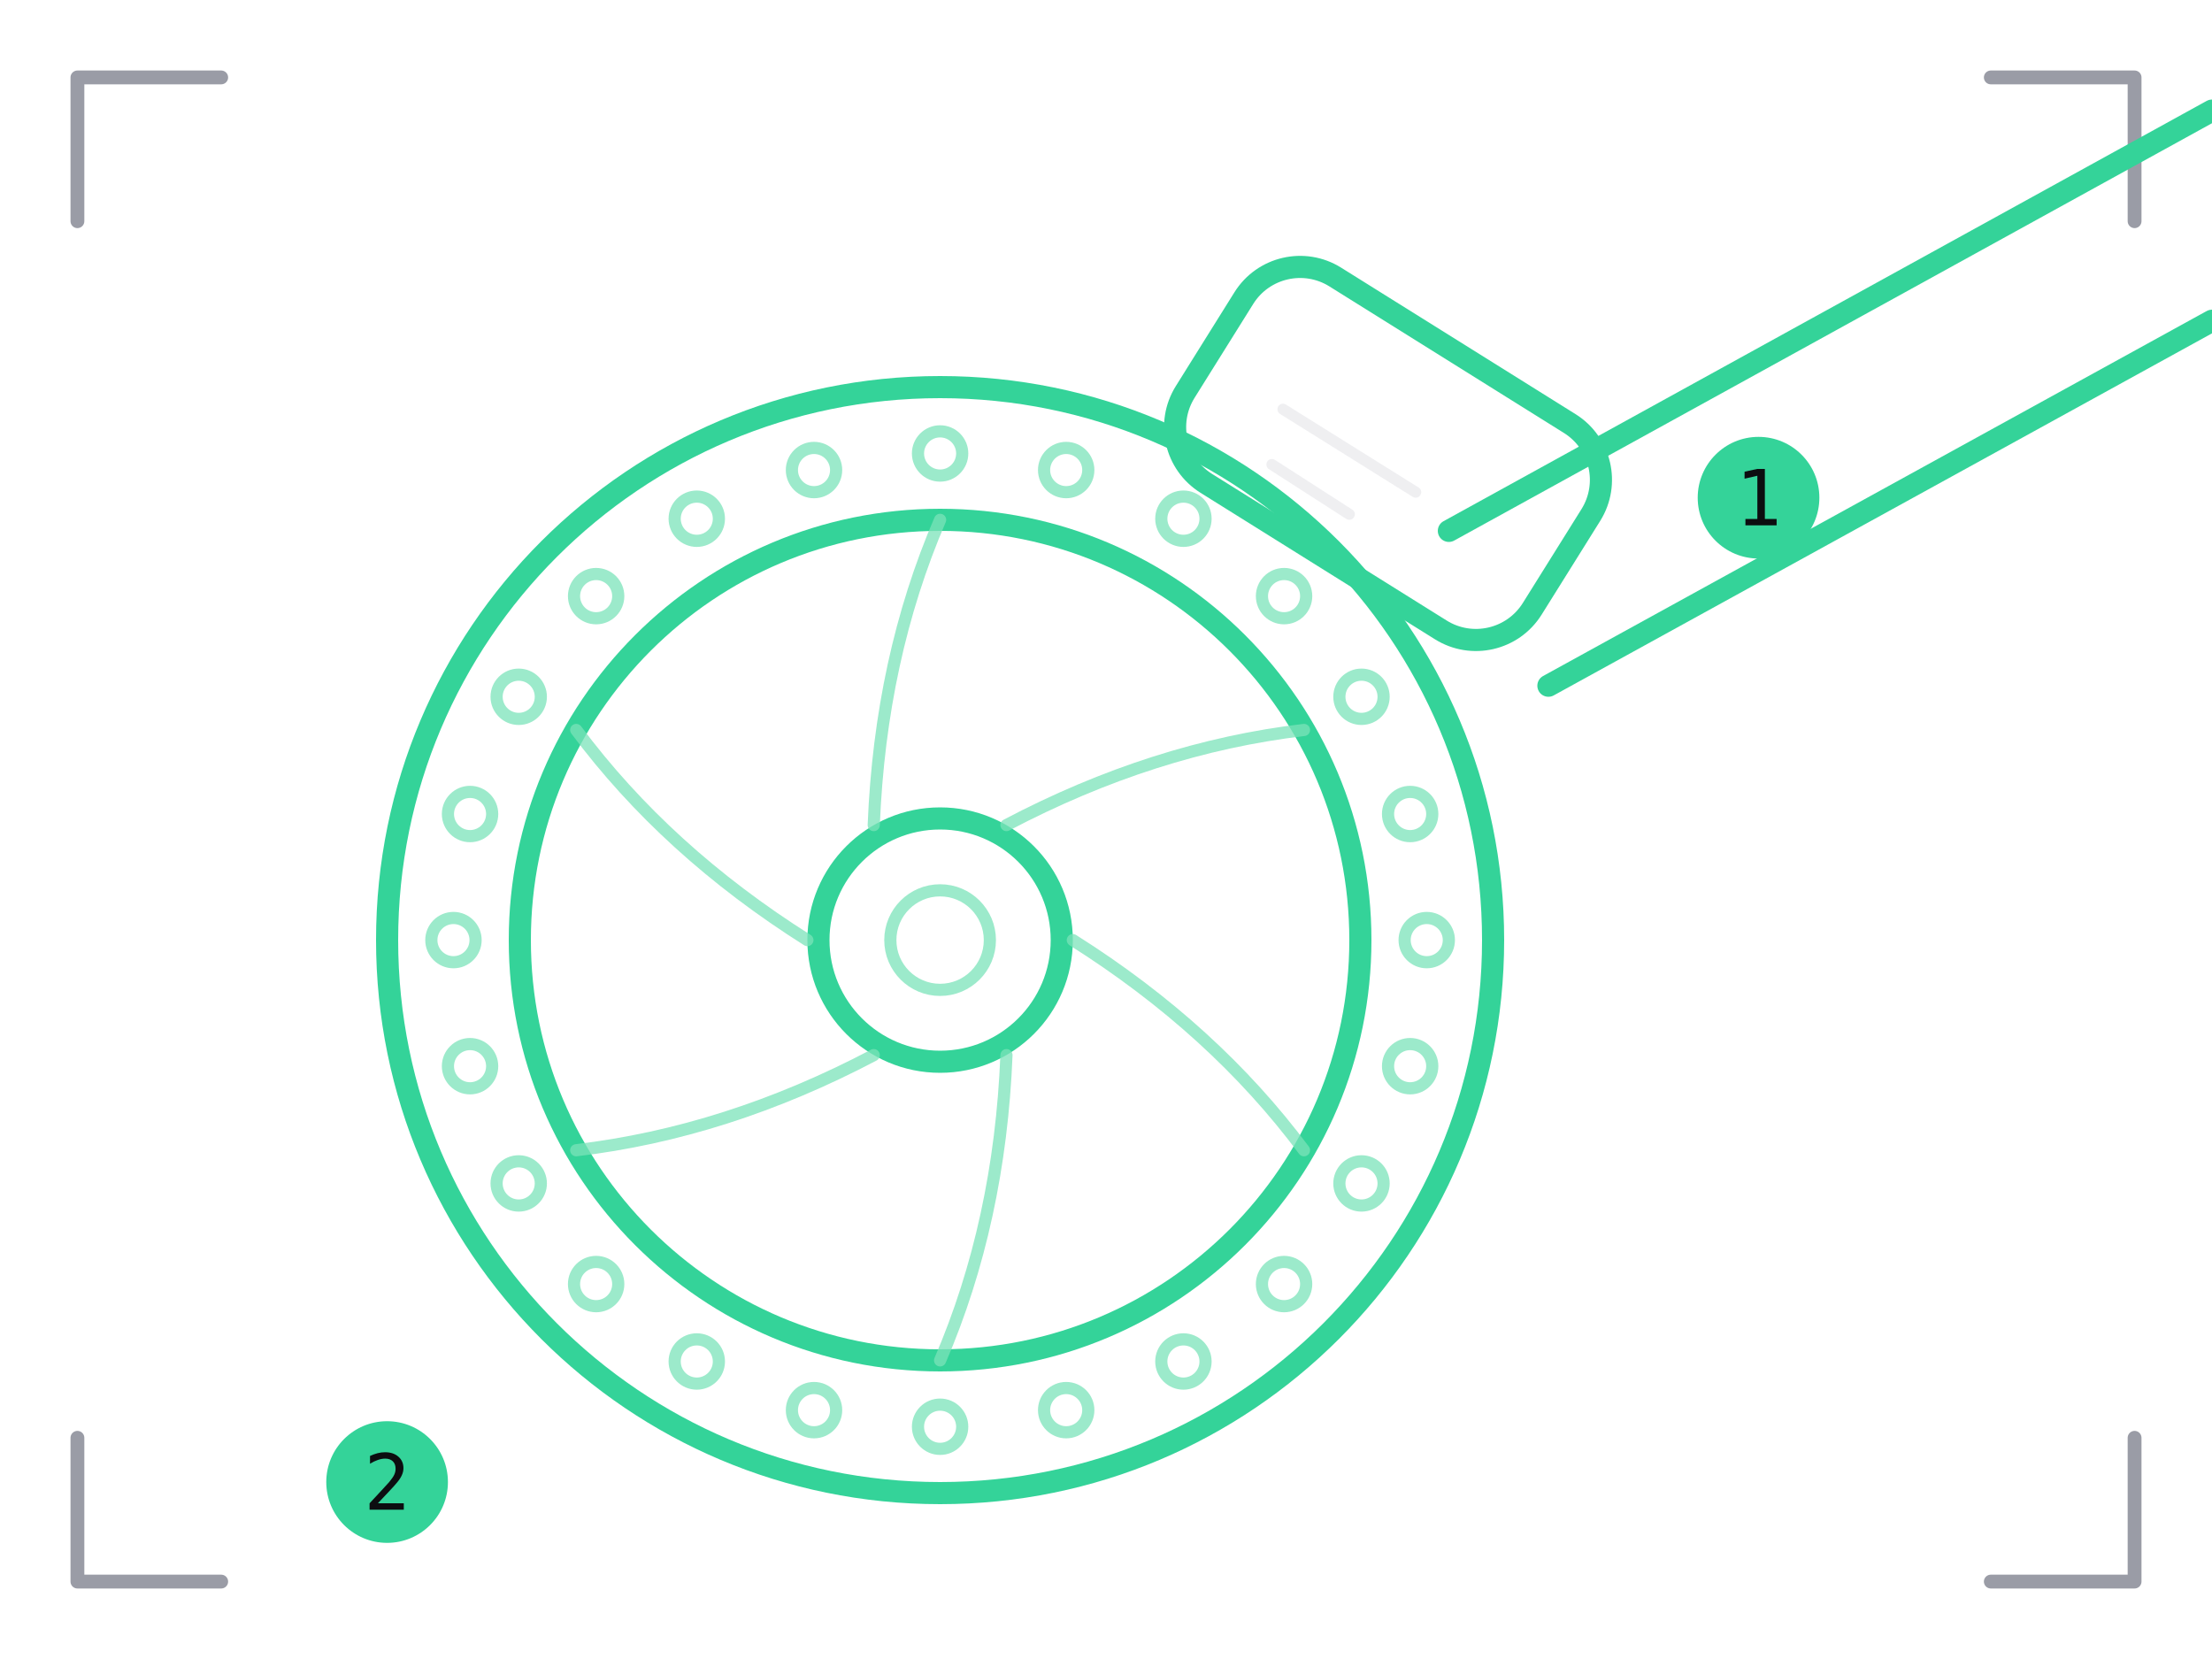
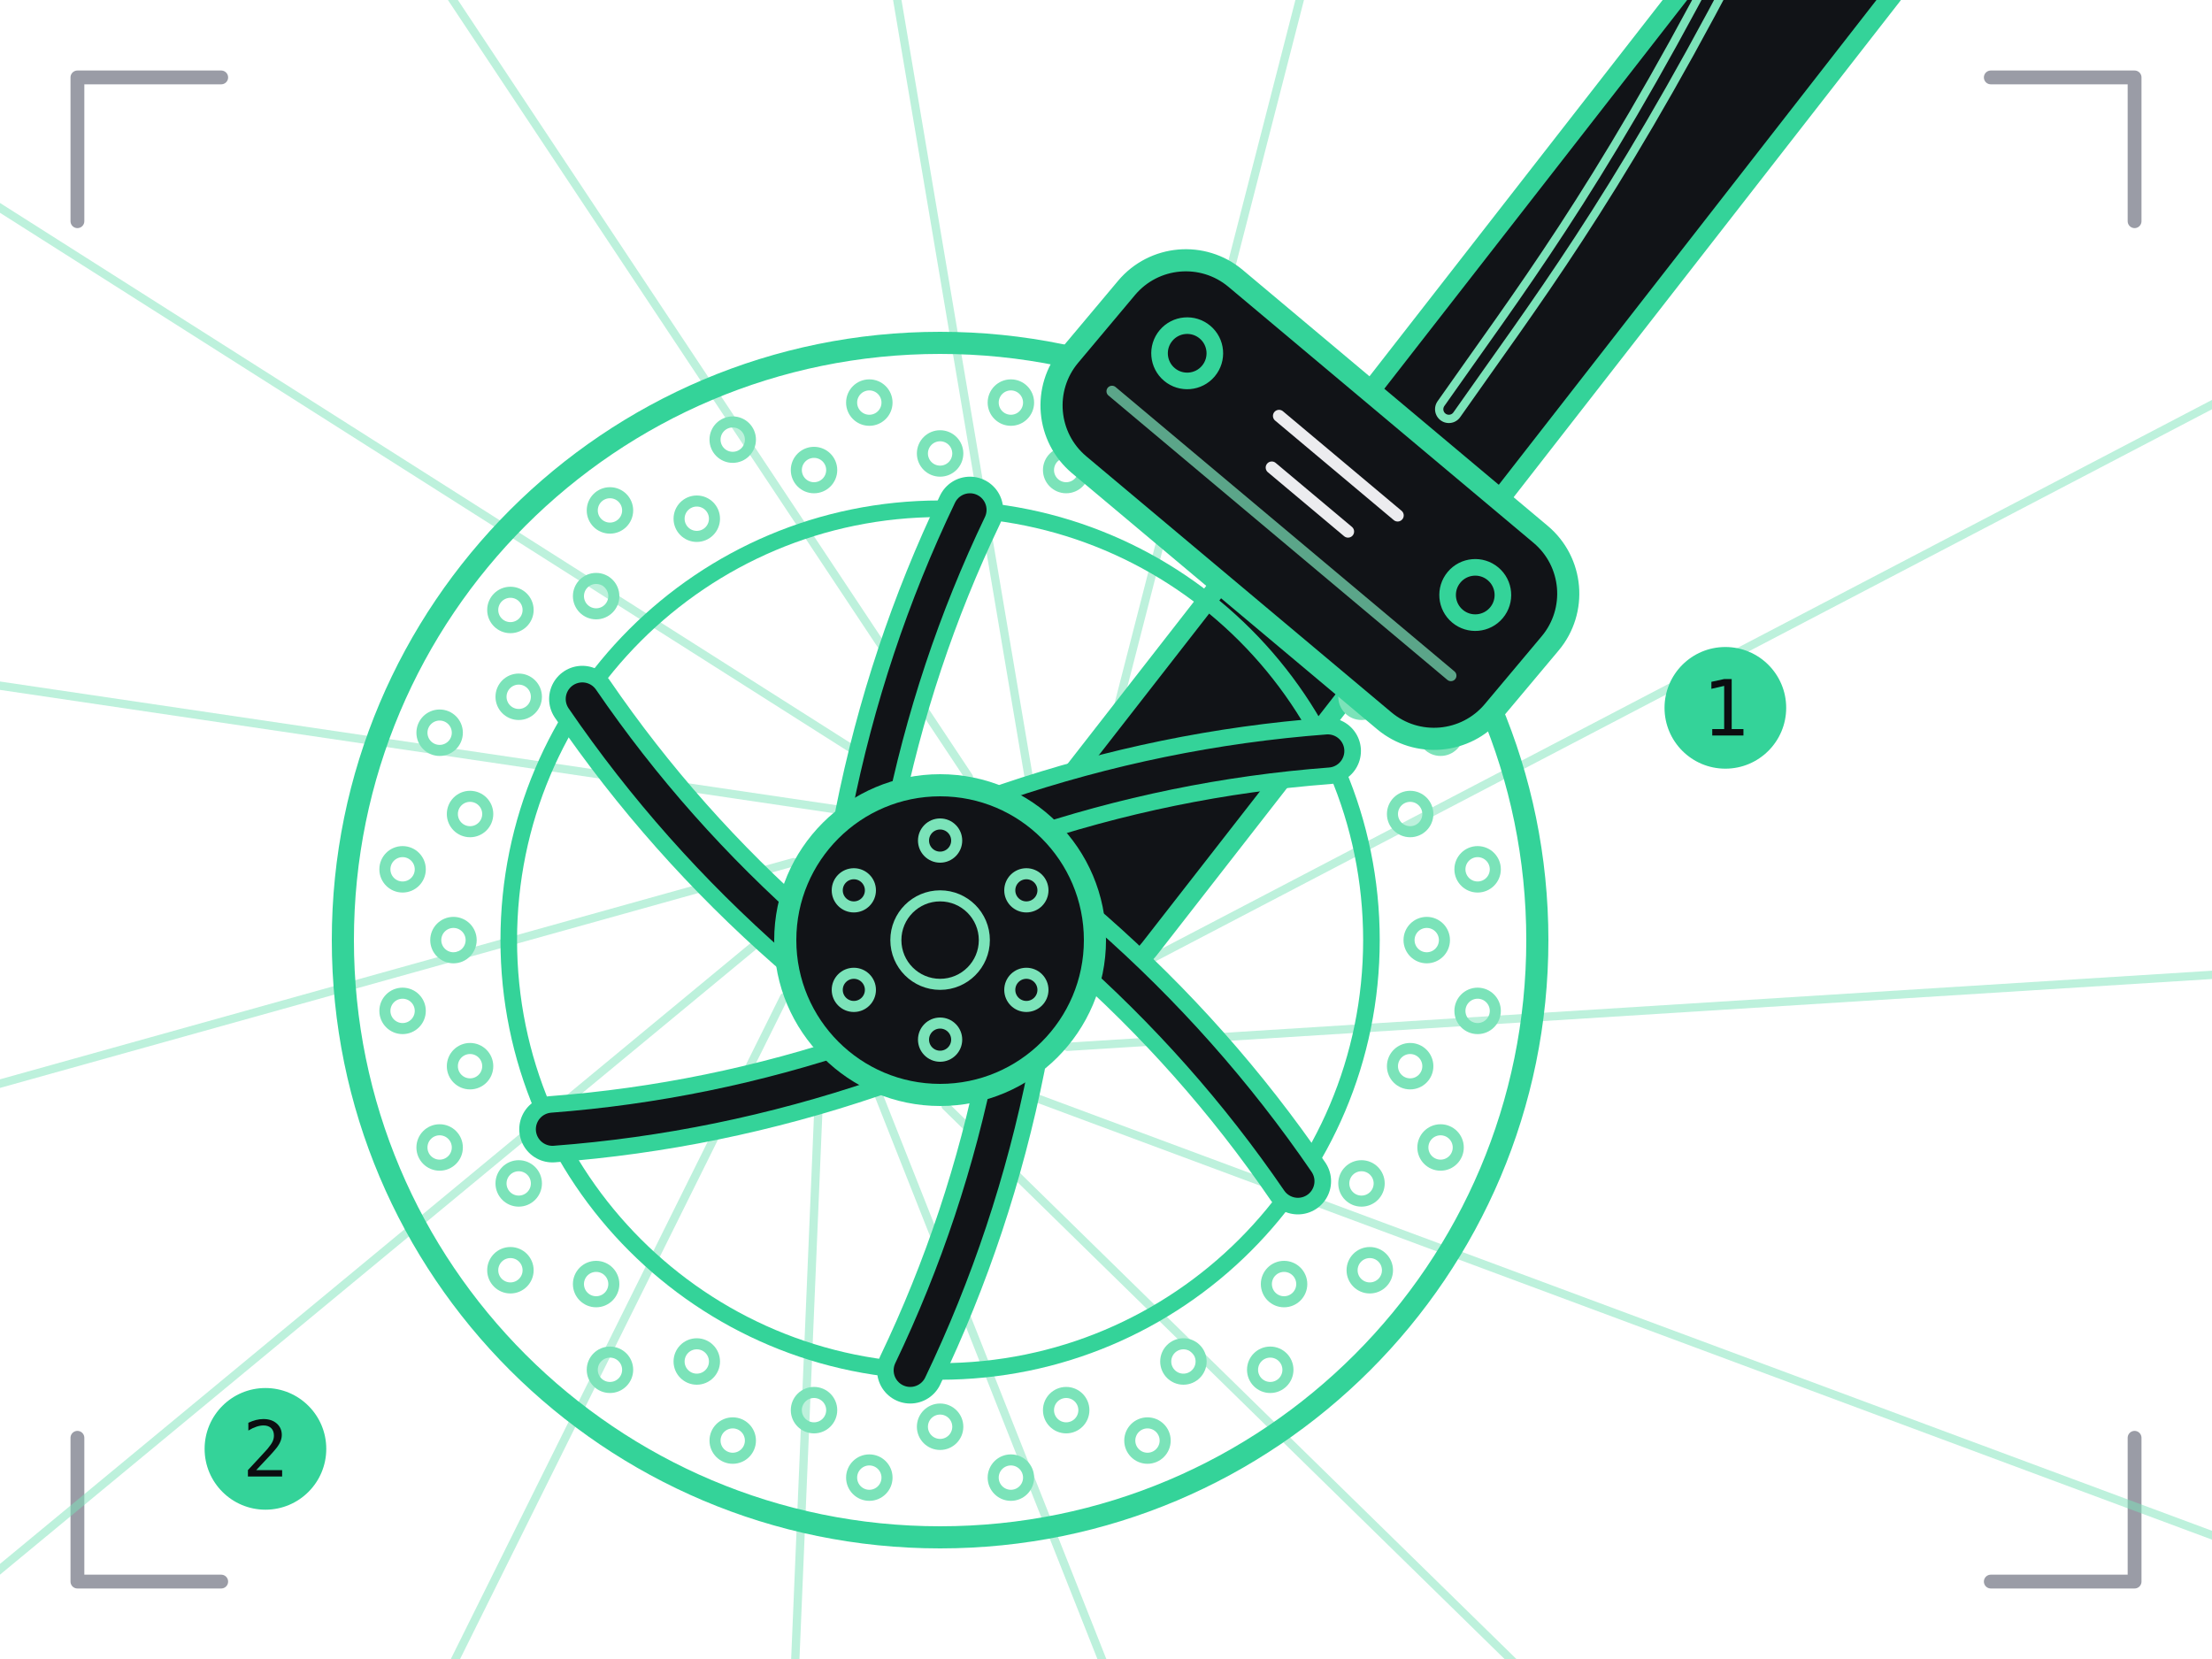
<svg xmlns="http://www.w3.org/2000/svg" viewBox="0 0 400 300" fill="none" stroke-linecap="round" stroke-linejoin="round">
  <g stroke="#9A9CA6" stroke-width="2.5" fill="none">
    <path d="M14 40V14h26M360 14h26v26M386 260v26h-26M40 286H14v-26" />
  </g>
-   <g stroke="#34D399" stroke-width="4">
-     <circle cx="170" cy="170" r="100" />
-     <circle cx="170" cy="170" r="76" />
-     <circle cx="170" cy="170" r="22" />
-     <path d="M400 20L262 96M400 58L280 124" />
-     <rect x="214" y="60" width="74" height="44" rx="12" transform="rotate(32 251 82)" />
-   </g>
-   <g stroke="#7BE3B9" stroke-width="2.2" opacity="0.75">
-     <circle cx="258.0" cy="170.0" r="4" />
-     <circle cx="255.0" cy="192.8" r="4" />
-     <circle cx="246.2" cy="214.0" r="4" />
-     <circle cx="232.2" cy="232.2" r="4" />
-     <circle cx="214.0" cy="246.2" r="4" />
-     <circle cx="192.8" cy="255.0" r="4" />
-     <circle cx="170.0" cy="258.0" r="4" />
-     <circle cx="147.2" cy="255.0" r="4" />
-     <circle cx="126.0" cy="246.2" r="4" />
-     <circle cx="107.8" cy="232.2" r="4" />
-     <circle cx="93.8" cy="214.0" r="4" />
-     <circle cx="85.0" cy="192.8" r="4" />
-     <circle cx="82.0" cy="170.0" r="4" />
-     <circle cx="85.0" cy="147.2" r="4" />
-     <circle cx="93.8" cy="126.0" r="4" />
-     <circle cx="107.8" cy="107.8" r="4" />
-     <circle cx="126.0" cy="93.8" r="4" />
-     <circle cx="147.2" cy="85.0" r="4" />
-     <circle cx="170.0" cy="82.0" r="4" />
-     <circle cx="192.8" cy="85.0" r="4" />
-     <circle cx="214.0" cy="93.8" r="4" />
-     <circle cx="232.2" cy="107.8" r="4" />
-     <circle cx="246.2" cy="126.0" r="4" />
-     <circle cx="255.0" cy="147.2" r="4" />
-     <path d="M194.0 170.0Q219.5 186.1 235.8 208.0" />
-     <path d="M182.0 190.8Q180.8 220.9 170.0 246.0" />
-     <path d="M158.0 190.8Q131.4 204.8 104.2 208.0" />
-     <path d="M146.0 170.0Q120.5 153.9 104.2 132.0" />
-     <path d="M158.0 149.2Q159.2 119.1 170.0 94.0" />
-     <path d="M182.0 149.2Q208.6 135.2 235.8 132.0" />
-     <circle cx="170" cy="170" r="9" />
-   </g>
-   <g stroke="#ECECEF" stroke-width="2" opacity=".85">
-     <path d="M232 74l24 15M230 84l14 9" />
+   <path d="M193.0 189.3L500.0 170.0" stroke="#7BE3B9" stroke-width="1.5" opacity=".5" />
+   <path d="M183.2 197.0L471.5 304.2" stroke="#7BE3B9" stroke-width="1.5" opacity=".5" />
+   <path d="M171.0 200.0L390.8 415.2" stroke="#7BE3B9" stroke-width="1.5" opacity=".5" />
+   <path d="M158.8 197.8L272.0 483.8" stroke="#7BE3B9" stroke-width="1.5" opacity=".5" />
+   <path d="M148.4 190.8L135.5 498.2" stroke="#7BE3B9" stroke-width="1.5" opacity=".5" />
+   <path d="M141.8 180.3L5.0 455.8" stroke="#7BE3B9" stroke-width="1.5" opacity=".5" />
+   <path d="M140.1 167.9L-97.0 364.0" stroke="#7BE3B9" stroke-width="1.5" opacity=".5" />
+   <path d="M143.5 155.9L-152.8 238.6" stroke="#7BE3B9" stroke-width="1.5" opacity=".5" />
+   <path d="M151.5 146.4L-152.8 101.4" stroke="#7BE3B9" stroke-width="1.5" opacity=".5" />
+   <path d="M162.7 140.9L-97.0 -24.0" stroke="#7BE3B9" stroke-width="1.5" opacity=".5" />
+   <path d="M175.2 140.5L5.0 -115.8" stroke="#7BE3B9" stroke-width="1.5" opacity=".5" />
+   <path d="M186.8 145.1L135.5 -158.2" stroke="#7BE3B9" stroke-width="1.5" opacity=".5" />
+   <path d="M195.4 154.1L272.0 -143.8" stroke="#7BE3B9" stroke-width="1.5" opacity=".5" />
+   <path d="M199.7 165.8L390.8 -75.2" stroke="#7BE3B9" stroke-width="1.5" opacity=".5" />
+   <path d="M198.8 178.3L471.5 35.8" stroke="#7BE3B9" stroke-width="1.5" opacity=".5" />
+   <path d="M330 -10L196 162" stroke="#34D399" stroke-width="34" fill="none" />
+   <path d="M330 -10L196 162" stroke="#111317" stroke-width="27.0" fill="none" />
+   <path d="M262 74C276 54 290 36 312 -6" stroke="#7BE3B9" stroke-width="5" />
+   <path d="M262 74C276 54 290 36 312 -6" stroke="#111317" stroke-width="2" />
+   <circle cx="170" cy="170" r="108" stroke="#34D399" stroke-width="4" />
+   <circle cx="170" cy="170" r="78" stroke="#34D399" stroke-width="3" />
+   <circle cx="258.0" cy="170.0" r="3.2" stroke="#7BE3B9" stroke-width="2" />
+   <circle cx="255.0" cy="192.8" r="3.2" stroke="#7BE3B9" stroke-width="2" />
+   <circle cx="246.2" cy="214.0" r="3.2" stroke="#7BE3B9" stroke-width="2" />
+   <circle cx="232.2" cy="232.2" r="3.2" stroke="#7BE3B9" stroke-width="2" />
+   <circle cx="214.0" cy="246.2" r="3.2" stroke="#7BE3B9" stroke-width="2" />
+   <circle cx="192.8" cy="255.0" r="3.2" stroke="#7BE3B9" stroke-width="2" />
+   <circle cx="170.0" cy="258.0" r="3.2" stroke="#7BE3B9" stroke-width="2" />
+   <circle cx="147.2" cy="255.0" r="3.2" stroke="#7BE3B9" stroke-width="2" />
+   <circle cx="126.0" cy="246.2" r="3.2" stroke="#7BE3B9" stroke-width="2" />
+   <circle cx="107.8" cy="232.2" r="3.2" stroke="#7BE3B9" stroke-width="2" />
+   <circle cx="93.8" cy="214.0" r="3.2" stroke="#7BE3B9" stroke-width="2" />
+   <circle cx="85.0" cy="192.8" r="3.2" stroke="#7BE3B9" stroke-width="2" />
+   <circle cx="82.0" cy="170.0" r="3.2" stroke="#7BE3B9" stroke-width="2" />
+   <circle cx="85.0" cy="147.2" r="3.2" stroke="#7BE3B9" stroke-width="2" />
+   <circle cx="93.8" cy="126.0" r="3.2" stroke="#7BE3B9" stroke-width="2" />
+   <circle cx="107.8" cy="107.8" r="3.2" stroke="#7BE3B9" stroke-width="2" />
+   <circle cx="126.0" cy="93.8" r="3.2" stroke="#7BE3B9" stroke-width="2" />
+   <circle cx="147.2" cy="85.0" r="3.2" stroke="#7BE3B9" stroke-width="2" />
+   <circle cx="170.0" cy="82.0" r="3.2" stroke="#7BE3B9" stroke-width="2" />
+   <circle cx="192.8" cy="85.0" r="3.2" stroke="#7BE3B9" stroke-width="2" />
+   <circle cx="214.0" cy="93.8" r="3.2" stroke="#7BE3B9" stroke-width="2" />
+   <circle cx="232.2" cy="107.8" r="3.2" stroke="#7BE3B9" stroke-width="2" />
+   <circle cx="246.2" cy="126.0" r="3.2" stroke="#7BE3B9" stroke-width="2" />
+   <circle cx="255.0" cy="147.2" r="3.2" stroke="#7BE3B9" stroke-width="2" />
+   <circle cx="267.2" cy="182.8" r="3.2" stroke="#7BE3B9" stroke-width="2" />
+   <circle cx="260.5" cy="207.5" r="3.2" stroke="#7BE3B9" stroke-width="2" />
+   <circle cx="247.7" cy="229.7" r="3.2" stroke="#7BE3B9" stroke-width="2" />
+   <circle cx="229.7" cy="247.7" r="3.2" stroke="#7BE3B9" stroke-width="2" />
+   <circle cx="207.5" cy="260.5" r="3.2" stroke="#7BE3B9" stroke-width="2" />
+   <circle cx="182.8" cy="267.2" r="3.2" stroke="#7BE3B9" stroke-width="2" />
+   <circle cx="157.2" cy="267.2" r="3.2" stroke="#7BE3B9" stroke-width="2" />
+   <circle cx="132.5" cy="260.5" r="3.2" stroke="#7BE3B9" stroke-width="2" />
+   <circle cx="110.3" cy="247.7" r="3.2" stroke="#7BE3B9" stroke-width="2" />
+   <circle cx="92.3" cy="229.7" r="3.2" stroke="#7BE3B9" stroke-width="2" />
+   <circle cx="79.5" cy="207.5" r="3.2" stroke="#7BE3B9" stroke-width="2" />
+   <circle cx="72.8" cy="182.8" r="3.2" stroke="#7BE3B9" stroke-width="2" />
+   <circle cx="72.8" cy="157.2" r="3.2" stroke="#7BE3B9" stroke-width="2" />
+   <circle cx="79.5" cy="132.5" r="3.2" stroke="#7BE3B9" stroke-width="2" />
+   <circle cx="92.3" cy="110.3" r="3.2" stroke="#7BE3B9" stroke-width="2" />
+   <circle cx="110.3" cy="92.3" r="3.2" stroke="#7BE3B9" stroke-width="2" />
+   <circle cx="132.5" cy="79.5" r="3.2" stroke="#7BE3B9" stroke-width="2" />
+   <circle cx="157.2" cy="72.8" r="3.2" stroke="#7BE3B9" stroke-width="2" />
+   <circle cx="182.8" cy="72.8" r="3.2" stroke="#7BE3B9" stroke-width="2" />
+   <circle cx="207.5" cy="79.5" r="3.2" stroke="#7BE3B9" stroke-width="2" />
+   <circle cx="229.7" cy="92.3" r="3.2" stroke="#7BE3B9" stroke-width="2" />
+   <circle cx="247.7" cy="110.3" r="3.2" stroke="#7BE3B9" stroke-width="2" />
+   <circle cx="260.5" cy="132.5" r="3.2" stroke="#7BE3B9" stroke-width="2" />
+   <circle cx="267.2" cy="157.2" r="3.2" stroke="#7BE3B9" stroke-width="2" />
+   <path d="M196.0 170.0Q218.2 189.5 234.7 213.6" stroke="#34D399" stroke-width="12" fill="none" />
+   <path d="M196.0 170.0Q218.2 189.5 234.7 213.6" stroke="#111317" stroke-width="6" fill="none" />
+   <path d="M183.0 192.5Q177.2 221.5 164.6 247.8" stroke="#34D399" stroke-width="12" fill="none" />
+   <path d="M183.0 192.5Q177.2 221.5 164.6 247.8" stroke="#111317" stroke-width="6" fill="none" />
+   <path d="M157.0 192.5Q129.0 202.0 99.9 204.2" stroke="#34D399" stroke-width="12" fill="none" />
+   <path d="M157.0 192.5Q129.0 202.0 99.9 204.2" stroke="#111317" stroke-width="6" fill="none" />
+   <path d="M144.0 170.0Q121.8 150.5 105.3 126.4" stroke="#34D399" stroke-width="12" fill="none" />
+   <path d="M144.0 170.0Q121.8 150.5 105.3 126.4" stroke="#111317" stroke-width="6" fill="none" />
+   <path d="M157.0 147.5Q162.8 118.5 175.4 92.2" stroke="#34D399" stroke-width="12" fill="none" />
+   <path d="M157.0 147.5Q162.8 118.5 175.4 92.2" stroke="#111317" stroke-width="6" fill="none" />
+   <path d="M183.0 147.5Q211.0 138.0 240.1 135.8" stroke="#34D399" stroke-width="12" fill="none" />
+   <path d="M183.0 147.5Q211.0 138.0 240.1 135.8" stroke="#111317" stroke-width="6" fill="none" />
+   <circle cx="170" cy="170" r="28" fill="#111317" stroke="#34D399" stroke-width="4" />
+   <circle cx="185.6" cy="179.0" r="3" stroke="#7BE3B9" stroke-width="2" />
+   <circle cx="170.0" cy="188.0" r="3" stroke="#7BE3B9" stroke-width="2" />
+   <circle cx="154.4" cy="179.0" r="3" stroke="#7BE3B9" stroke-width="2" />
+   <circle cx="154.4" cy="161.0" r="3" stroke="#7BE3B9" stroke-width="2" />
+   <circle cx="170.0" cy="152.0" r="3" stroke="#7BE3B9" stroke-width="2" />
+   <circle cx="185.6" cy="161.0" r="3" stroke="#7BE3B9" stroke-width="2" />
+   <circle cx="170" cy="170" r="8" stroke="#7BE3B9" stroke-width="2" />
+   <g transform="translate(234.3 93.4) rotate(40)">
+     <rect x="-50" y="-26" width="100" height="44" rx="14" fill="#111317" stroke="#34D399" stroke-width="4" />
+     <path d="M-40 4H40" stroke="#7BE3B9" stroke-width="2" opacity=".7" />
+     <circle cx="-34" cy="-10" r="5" stroke="#34D399" stroke-width="3" />
+     <circle cx="34" cy="-10" r="5" stroke="#34D399" stroke-width="3" />
+     <path d="M-14 -12h28" stroke="#ECECEF" stroke-width="2.2" />
+     <path d="M-9 -4h18" stroke="#ECECEF" stroke-width="2.2" />
  </g>
  <g>
-     <circle cx="318" cy="90" r="11" fill="#34D399" />
-     <text x="318" y="95" text-anchor="middle" font-family="IBM Plex Mono, monospace" font-size="14" font-weight="500" fill="#0C0D10">1</text>
+     <circle cx="312" cy="128" r="11" fill="#34D399" />
+     <text x="312" y="133" text-anchor="middle" font-family="IBM Plex Mono, monospace" font-size="14" font-weight="500" fill="#0C0D10">1</text>
  </g>
  <g>
-     <circle cx="70" cy="268" r="11" fill="#34D399" />
-     <text x="70" y="273" text-anchor="middle" font-family="IBM Plex Mono, monospace" font-size="14" font-weight="500" fill="#0C0D10">2</text>
+     <circle cx="48" cy="262" r="11" fill="#34D399" />
+     <text x="48" y="267" text-anchor="middle" font-family="IBM Plex Mono, monospace" font-size="14" font-weight="500" fill="#0C0D10">2</text>
  </g>
</svg>
